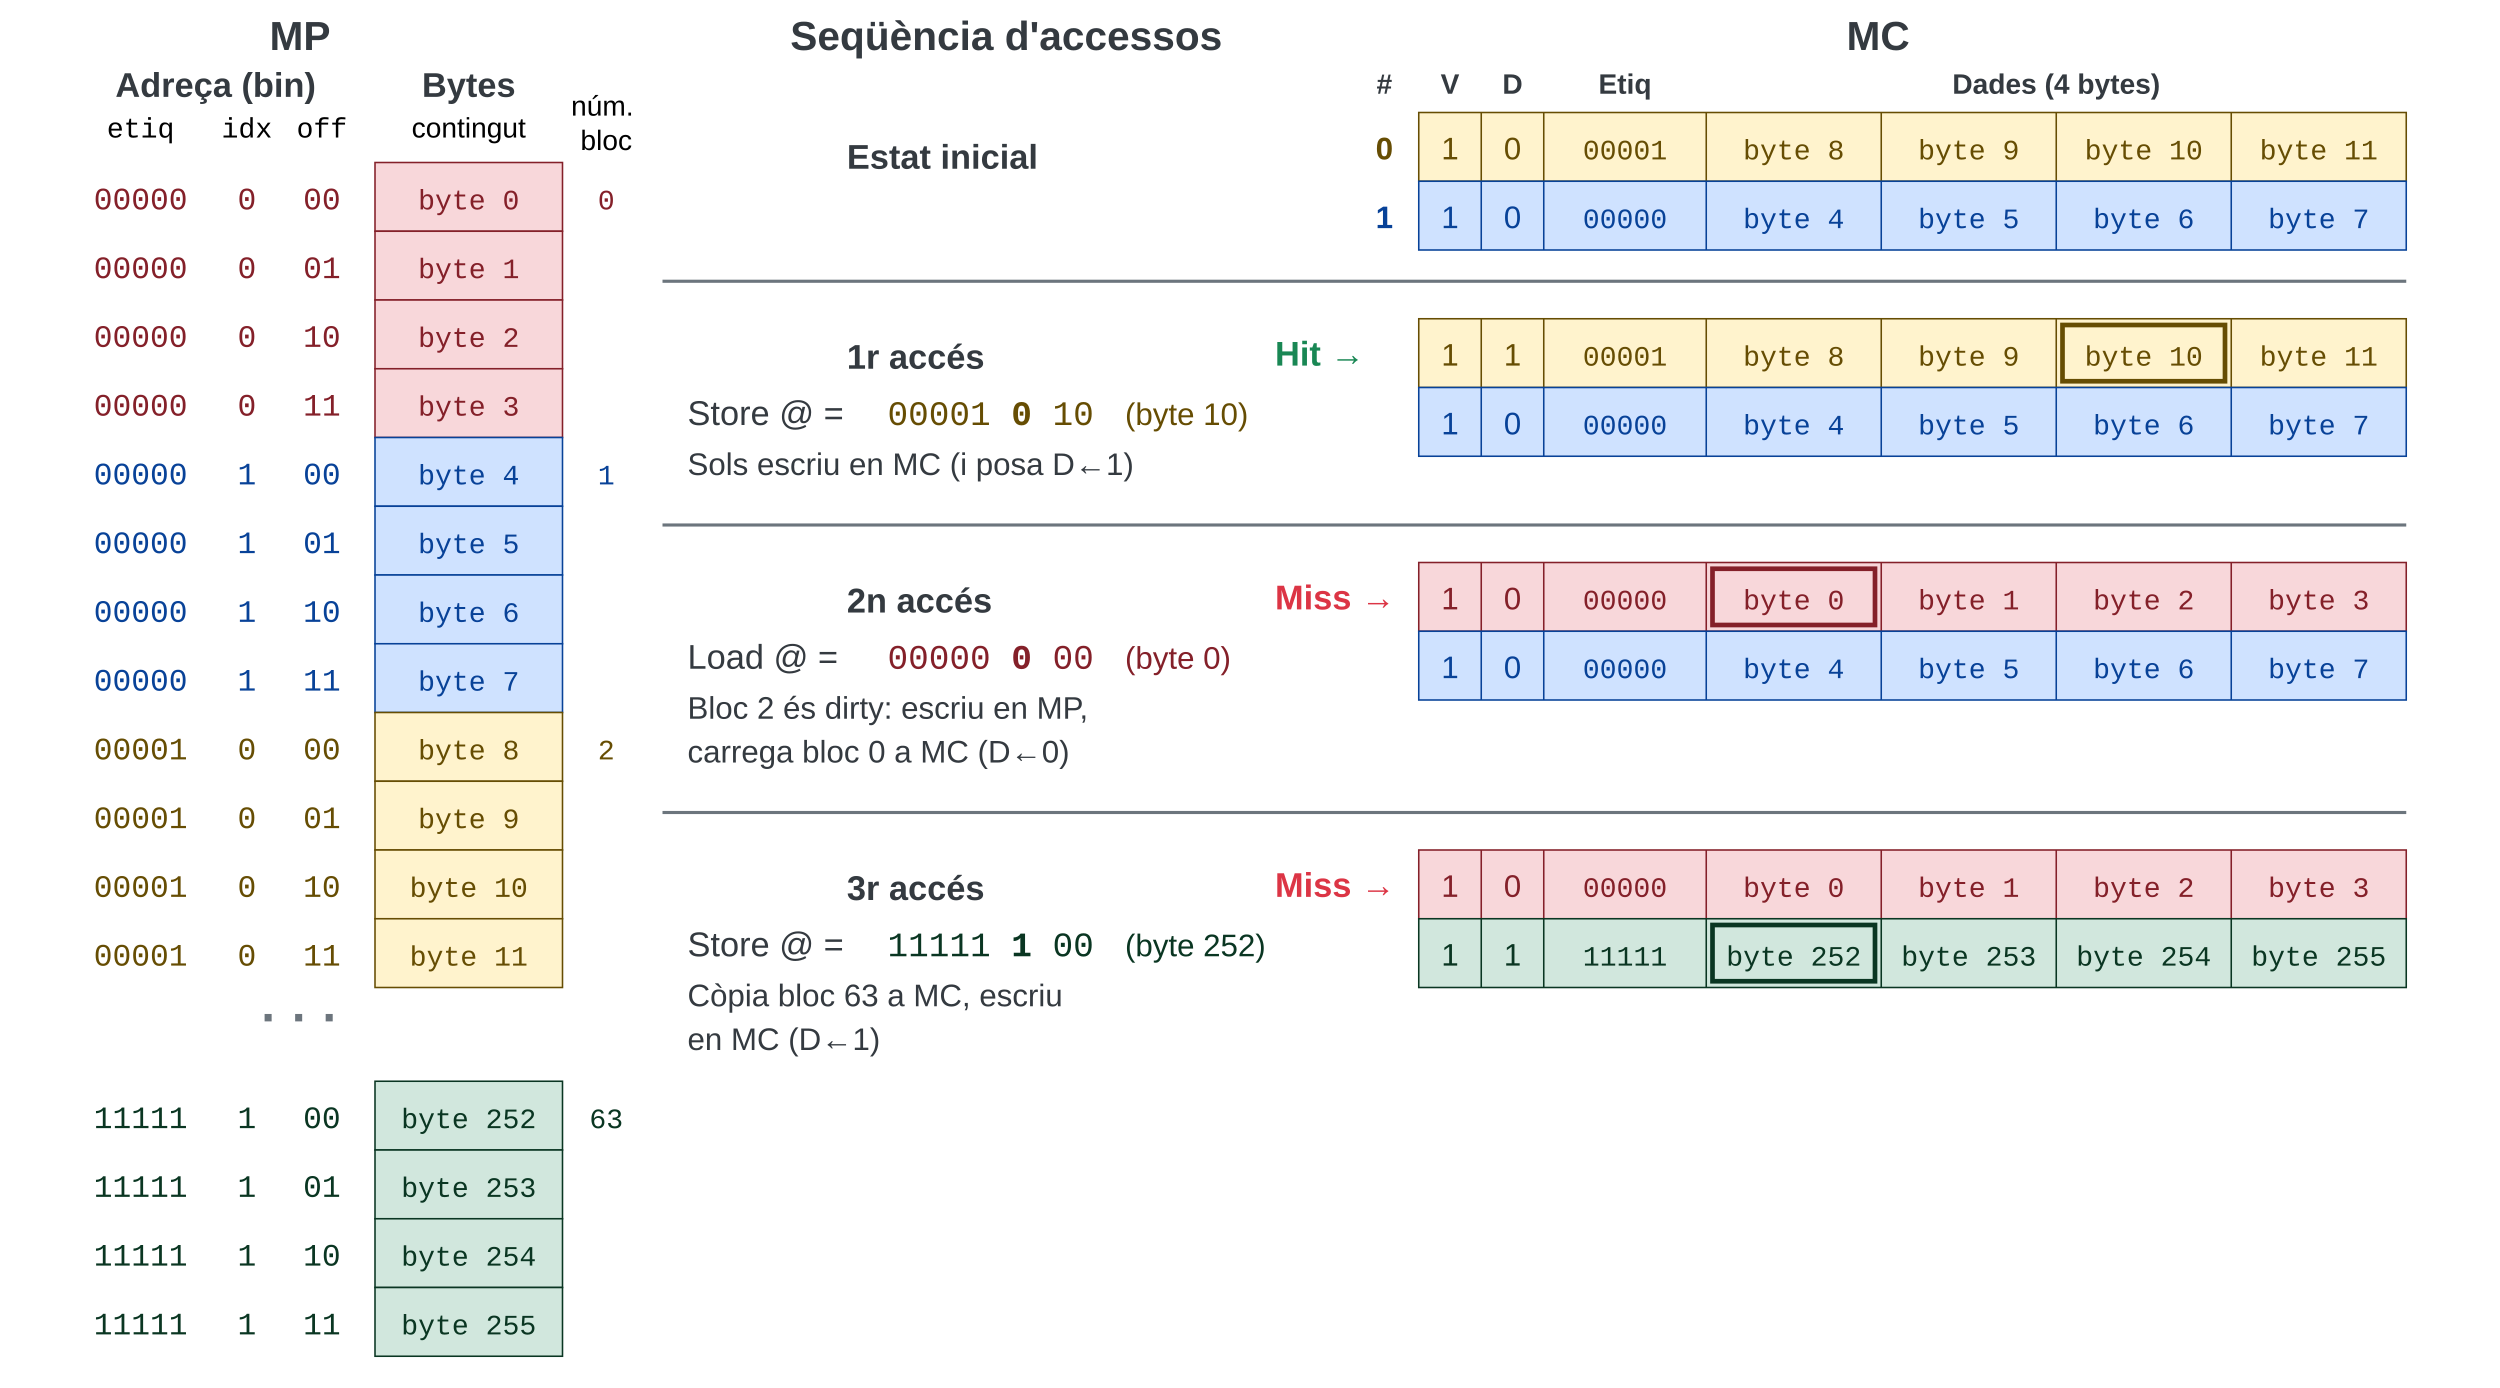
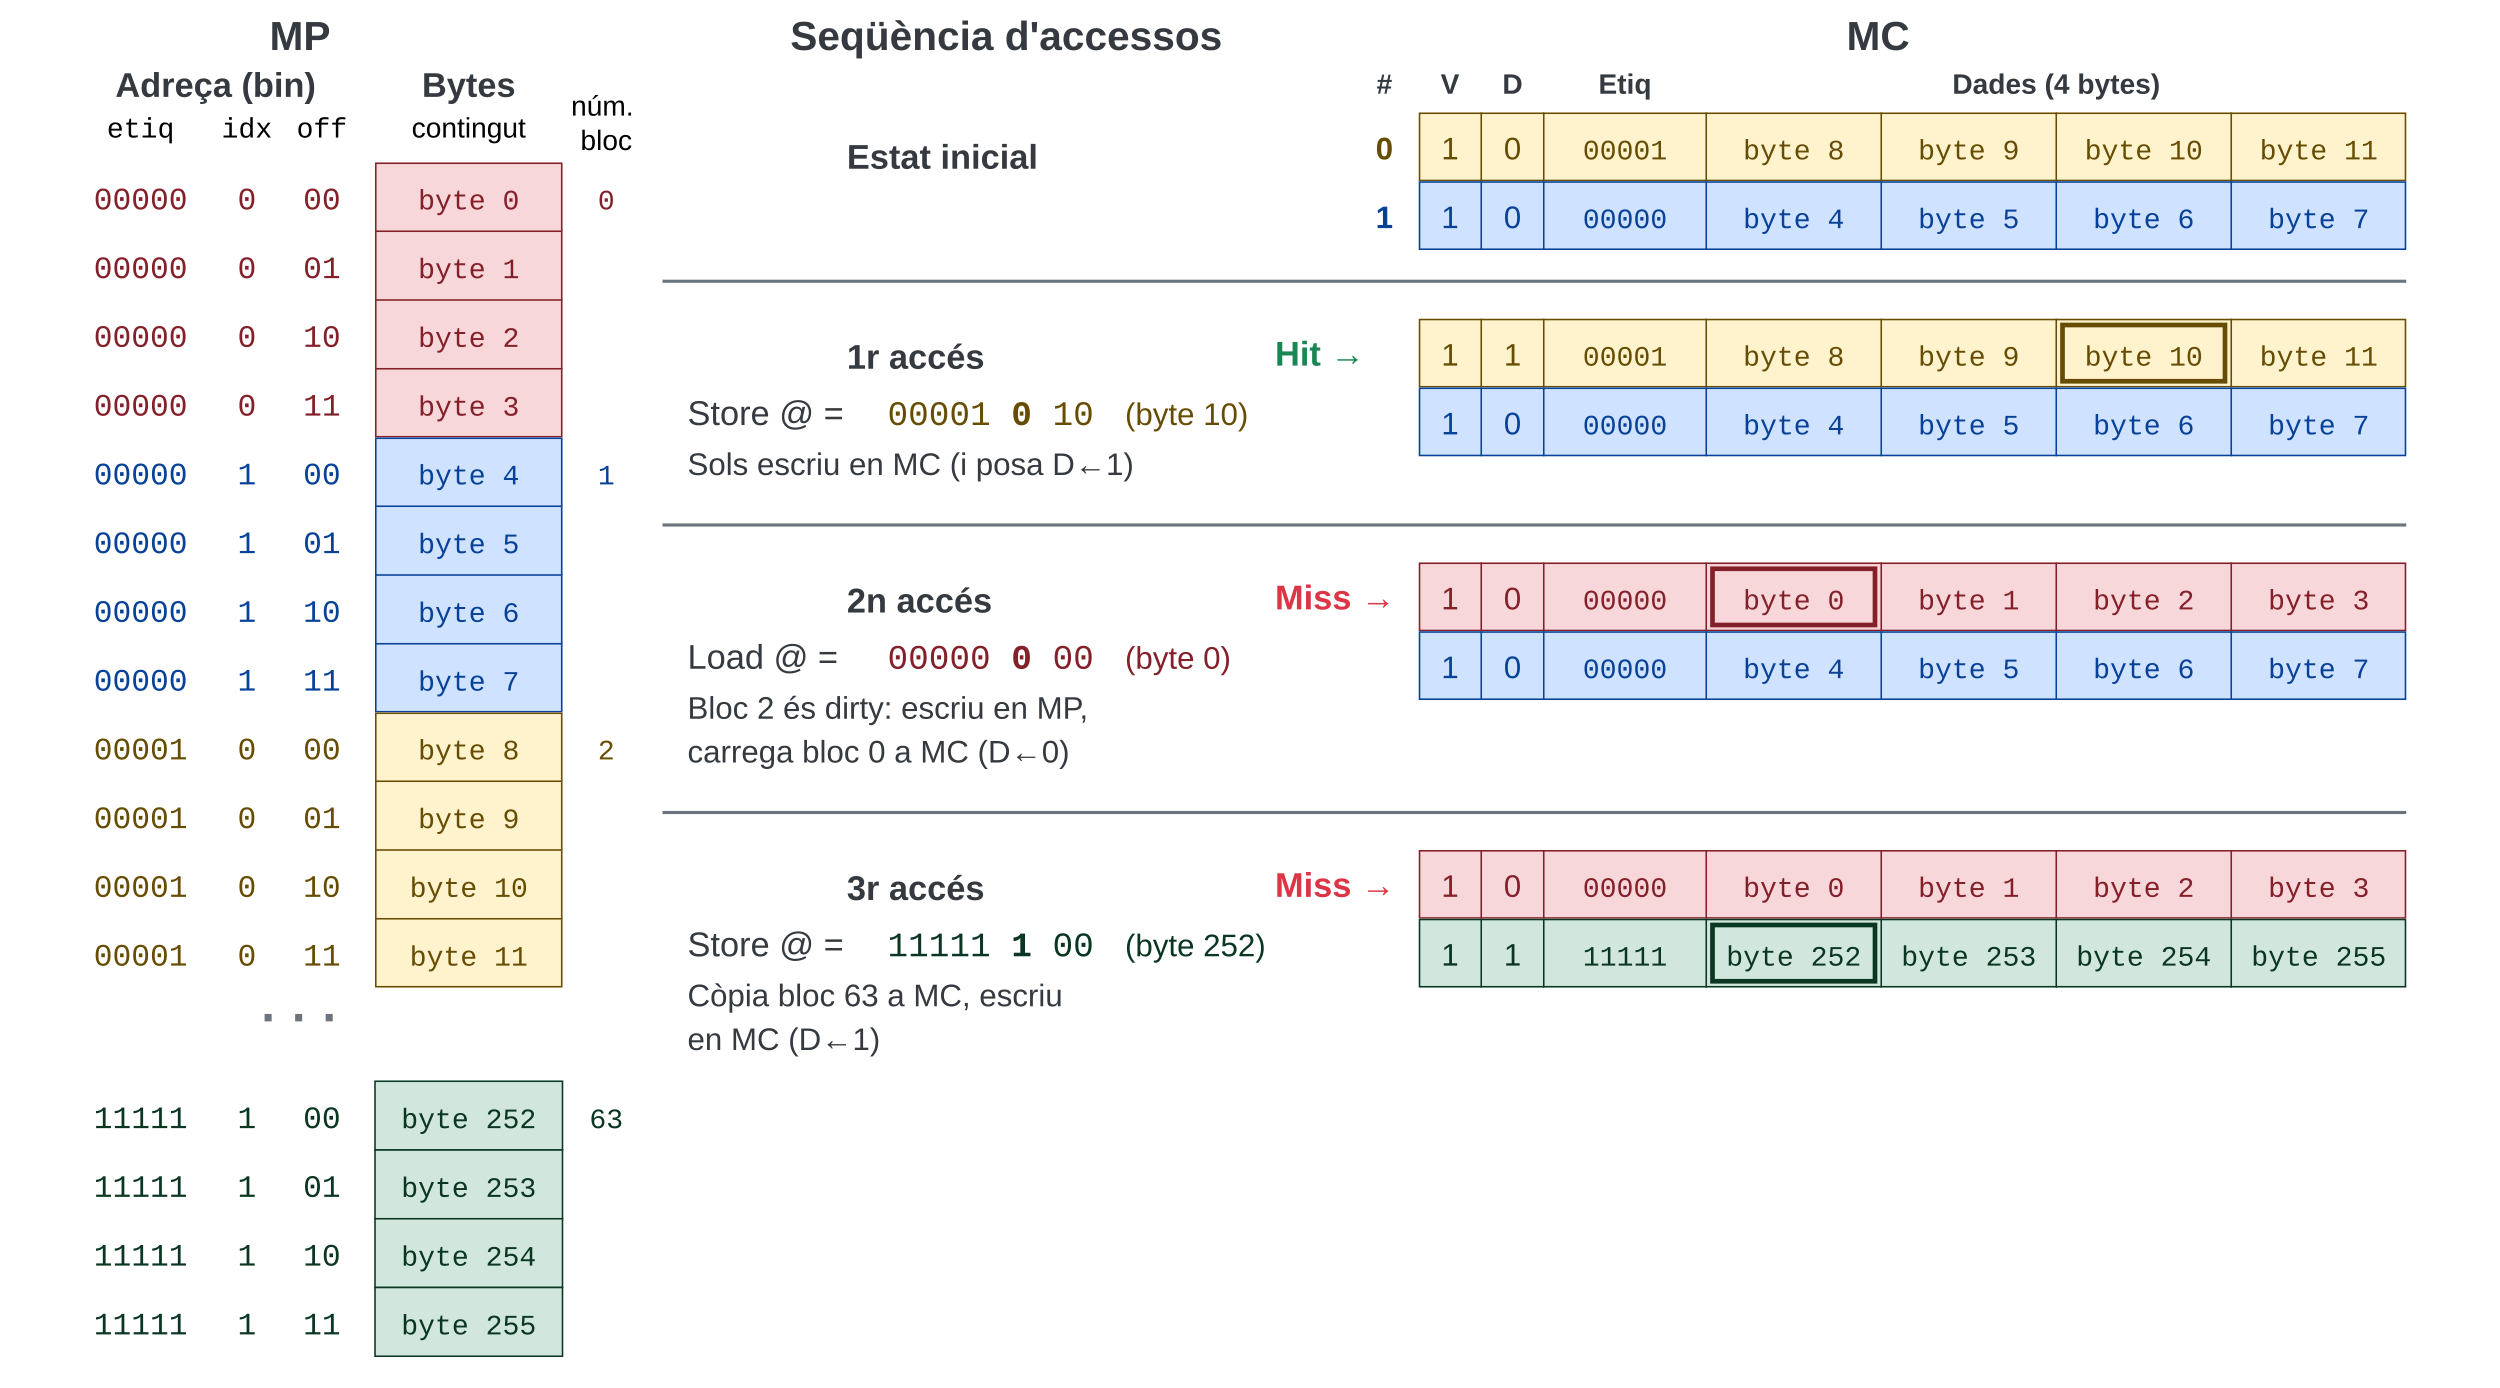
<svg xmlns="http://www.w3.org/2000/svg" viewBox="0 0 800 444" width="800" height="444" font-family="'Liberation Sans', Arial, Helvetica, sans-serif" version="1.1" id="svg198">
  <defs id="defs198" />
  <text x="96" y="16" text-anchor="middle" font-weight="bold" fill="#343a40" font-size="13px" font-family="'Liberation Sans', Arial, Helvetica, sans-serif" id="text1">MP</text>
  <text x="322" y="16" text-anchor="middle" font-weight="bold" fill="#343a40" font-size="13px" font-family="'Liberation Sans', Arial, Helvetica, sans-serif" id="text2">Seqüència d'accessos</text>
  <text x="601" y="16" text-anchor="middle" font-weight="bold" fill="#343a40" font-size="13px" font-family="'Liberation Sans', Arial, Helvetica, sans-serif" id="text3">MC</text>
  <text x="69" y="31" text-anchor="middle" font-weight="bold" font-size="11px" fill="#343a40" font-family="'Liberation Sans', Arial, Helvetica, sans-serif" id="text4">Adreça (bin)</text>
  <text x="150" y="31" text-anchor="middle" font-weight="bold" font-size="11px" fill="#343a40" font-family="'Liberation Sans', Arial, Helvetica, sans-serif" id="text5">Bytes</text>
  <text x="45" y="44" text-anchor="middle" font-size="9px" fill="#000000" font-family="'Liberation Mono', 'Courier New', Courier, monospace" id="text6">etiq</text>
  <text x="79" y="44" text-anchor="middle" font-size="9px" fill="#000000" font-family="'Liberation Mono', 'Courier New', Courier, monospace" id="text7">idx</text>
  <text x="103" y="44" text-anchor="middle" font-size="9px" fill="#000000" font-family="'Liberation Mono', 'Courier New', Courier, monospace" id="text8">off</text>
  <text x="150" y="44" text-anchor="middle" font-size="9px" fill="#000000" font-family="'Liberation Sans', Arial, Helvetica, sans-serif" id="text9">contingut</text>
  <text x="194" y="37" text-anchor="middle" font-size="9px" fill="#000000" font-family="'Liberation Sans', Arial, Helvetica, sans-serif" id="text10">
    <tspan x="194" dy="0" id="tspan9">núm.</tspan>
    <tspan x="194" dy="11" id="tspan10">bloc</tspan>
  </text>
  <text x="443" y="30" text-anchor="middle" font-weight="bold" font-size="9px" fill="#343a40" font-family="'Liberation Sans', Arial, Helvetica, sans-serif" id="text11">#</text>
  <text x="464" y="30" text-anchor="middle" font-weight="bold" font-size="9px" fill="#343a40" font-family="'Liberation Sans', Arial, Helvetica, sans-serif" id="text12">V</text>
  <text x="484" y="30" text-anchor="middle" font-weight="bold" font-size="9px" fill="#343a40" font-family="'Liberation Sans', Arial, Helvetica, sans-serif" id="text13">D</text>
  <text x="520" y="30" text-anchor="middle" font-weight="bold" font-size="9px" fill="#343a40" font-family="'Liberation Sans', Arial, Helvetica, sans-serif" id="text14">Etiq</text>
  <text x="658" y="30" text-anchor="middle" font-weight="bold" font-size="9px" fill="#343a40" font-family="'Liberation Sans', Arial, Helvetica, sans-serif" id="text15">Dades (4 bytes)</text>
-   <rect x="120" y="52" width="60" height="22" fill="#f8d7da" stroke="#842029" stroke-width="0.5" id="rect15" />
+   <rect x="120" y="52" width="60" height="22" fill="#f8d7da" id="rect15" />
+   <path d="M120,52.25H180 M120.25,52V74 M179.75,52V74" fill="none" stroke="#842029" stroke-width="0.5" />
  <text x="45" y="67" text-anchor="middle" fill="#842029" font-size="10px" font-family="'Liberation Mono', 'Courier New', Courier, monospace" id="text16">00000</text>
  <text x="79" y="67" text-anchor="middle" fill="#842029" font-size="10px" font-family="'Liberation Mono', 'Courier New', Courier, monospace" id="text17">0</text>
  <text x="103" y="67" text-anchor="middle" fill="#842029" font-size="10px" font-family="'Liberation Mono', 'Courier New', Courier, monospace" id="text18">00</text>
  <text x="150" y="67" text-anchor="middle" fill="#842029" font-size="9px" font-family="'Liberation Mono', 'Courier New', Courier, monospace" id="text19">byte 0</text>
  <text x="194" y="67" text-anchor="middle" fill="#842029" font-size="9px" font-family="'Liberation Mono', 'Courier New', Courier, monospace" id="text20">0</text>
-   <rect x="120" y="74" width="60" height="22" fill="#f8d7da" stroke="#842029" stroke-width="0.5" id="rect20" />
+   <rect x="120" y="74" width="60" height="22" fill="#f8d7da" id="rect20" />
+   <path d="M120,74H180 M120.25,74V96 M179.75,74V96" fill="none" stroke="#842029" stroke-width="0.5" />
  <text x="45" y="89" text-anchor="middle" fill="#842029" font-size="10px" font-family="'Liberation Mono', 'Courier New', Courier, monospace" id="text21">00000</text>
  <text x="79" y="89" text-anchor="middle" fill="#842029" font-size="10px" font-family="'Liberation Mono', 'Courier New', Courier, monospace" id="text22">0</text>
  <text x="103" y="89" text-anchor="middle" fill="#842029" font-size="10px" font-family="'Liberation Mono', 'Courier New', Courier, monospace" id="text23">01</text>
  <text x="150" y="89" text-anchor="middle" fill="#842029" font-size="9px" font-family="'Liberation Mono', 'Courier New', Courier, monospace" id="text24">byte 1</text>
-   <rect x="120" y="96" width="60" height="22" fill="#f8d7da" stroke="#842029" stroke-width="0.5" id="rect24" />
+   <rect x="120" y="96" width="60" height="22" fill="#f8d7da" id="rect24" />
+   <path d="M120,96H180 M120.25,96V118 M179.75,96V118" fill="none" stroke="#842029" stroke-width="0.5" />
  <text x="45" y="111" text-anchor="middle" fill="#842029" font-size="10px" font-family="'Liberation Mono', 'Courier New', Courier, monospace" id="text25">00000</text>
  <text x="79" y="111" text-anchor="middle" fill="#842029" font-size="10px" font-family="'Liberation Mono', 'Courier New', Courier, monospace" id="text26">0</text>
  <text x="103" y="111" text-anchor="middle" fill="#842029" font-size="10px" font-family="'Liberation Mono', 'Courier New', Courier, monospace" id="text27">10</text>
  <text x="150" y="111" text-anchor="middle" fill="#842029" font-size="9px" font-family="'Liberation Mono', 'Courier New', Courier, monospace" id="text28">byte 2</text>
-   <rect x="120" y="118" width="60" height="22" fill="#f8d7da" stroke="#842029" stroke-width="0.5" id="rect28" />
+   <rect x="120" y="118" width="60" height="22" fill="#f8d7da" id="rect28" />
+   <path d="M120,118H180 M120,139.75H180 M120.25,118V140 M179.75,118V140" fill="none" stroke="#842029" stroke-width="0.5" />
  <text x="45" y="133" text-anchor="middle" fill="#842029" font-size="10px" font-family="'Liberation Mono', 'Courier New', Courier, monospace" id="text29">00000</text>
  <text x="79" y="133" text-anchor="middle" fill="#842029" font-size="10px" font-family="'Liberation Mono', 'Courier New', Courier, monospace" id="text30">0</text>
  <text x="103" y="133" text-anchor="middle" fill="#842029" font-size="10px" font-family="'Liberation Mono', 'Courier New', Courier, monospace" id="text31">11</text>
  <text x="150" y="133" text-anchor="middle" fill="#842029" font-size="9px" font-family="'Liberation Mono', 'Courier New', Courier, monospace" id="text32">byte 3</text>
-   <rect x="120" y="140" width="60" height="22" fill="#cfe2ff" stroke="#084298" stroke-width="0.5" id="rect32" />
+   <rect x="120" y="140" width="60" height="22" fill="#cfe2ff" id="rect32" />
+   <path d="M120,140.25H180 M120.25,140V162 M179.75,140V162" fill="none" stroke="#084298" stroke-width="0.5" />
  <text x="45" y="155" text-anchor="middle" fill="#084298" font-size="10px" font-family="'Liberation Mono', 'Courier New', Courier, monospace" id="text33">00000</text>
  <text x="79" y="155" text-anchor="middle" fill="#084298" font-size="10px" font-family="'Liberation Mono', 'Courier New', Courier, monospace" id="text34">1</text>
  <text x="103" y="155" text-anchor="middle" fill="#084298" font-size="10px" font-family="'Liberation Mono', 'Courier New', Courier, monospace" id="text35">00</text>
  <text x="150" y="155" text-anchor="middle" fill="#084298" font-size="9px" font-family="'Liberation Mono', 'Courier New', Courier, monospace" id="text36">byte 4</text>
  <text x="194" y="155" text-anchor="middle" fill="#084298" font-size="9px" font-family="'Liberation Mono', 'Courier New', Courier, monospace" id="text37">1</text>
-   <rect x="120" y="162" width="60" height="22" fill="#cfe2ff" stroke="#084298" stroke-width="0.5" id="rect37" />
+   <rect x="120" y="162" width="60" height="22" fill="#cfe2ff" id="rect37" />
+   <path d="M120,162H180 M120.25,162V184 M179.75,162V184" fill="none" stroke="#084298" stroke-width="0.5" />
  <text x="45" y="177" text-anchor="middle" fill="#084298" font-size="10px" font-family="'Liberation Mono', 'Courier New', Courier, monospace" id="text38">00000</text>
  <text x="79" y="177" text-anchor="middle" fill="#084298" font-size="10px" font-family="'Liberation Mono', 'Courier New', Courier, monospace" id="text39">1</text>
  <text x="103" y="177" text-anchor="middle" fill="#084298" font-size="10px" font-family="'Liberation Mono', 'Courier New', Courier, monospace" id="text40">01</text>
  <text x="150" y="177" text-anchor="middle" fill="#084298" font-size="9px" font-family="'Liberation Mono', 'Courier New', Courier, monospace" id="text41">byte 5</text>
-   <rect x="120" y="184" width="60" height="22" fill="#cfe2ff" stroke="#084298" stroke-width="0.5" id="rect41" />
+   <rect x="120" y="184" width="60" height="22" fill="#cfe2ff" id="rect41" />
+   <path d="M120,184H180 M120.25,184V206 M179.75,184V206" fill="none" stroke="#084298" stroke-width="0.5" />
  <text x="45" y="199" text-anchor="middle" fill="#084298" font-size="10px" font-family="'Liberation Mono', 'Courier New', Courier, monospace" id="text42">00000</text>
  <text x="79" y="199" text-anchor="middle" fill="#084298" font-size="10px" font-family="'Liberation Mono', 'Courier New', Courier, monospace" id="text43">1</text>
  <text x="103" y="199" text-anchor="middle" fill="#084298" font-size="10px" font-family="'Liberation Mono', 'Courier New', Courier, monospace" id="text44">10</text>
  <text x="150" y="199" text-anchor="middle" fill="#084298" font-size="9px" font-family="'Liberation Mono', 'Courier New', Courier, monospace" id="text45">byte 6</text>
-   <rect x="120" y="206" width="60" height="22" fill="#cfe2ff" stroke="#084298" stroke-width="0.5" id="rect45" />
+   <rect x="120" y="206" width="60" height="22" fill="#cfe2ff" id="rect45" />
+   <path d="M120,206H180 M120,227.75H180 M120.25,206V228 M179.75,206V228" fill="none" stroke="#084298" stroke-width="0.5" />
  <text x="45" y="221" text-anchor="middle" fill="#084298" font-size="10px" font-family="'Liberation Mono', 'Courier New', Courier, monospace" id="text46">00000</text>
  <text x="79" y="221" text-anchor="middle" fill="#084298" font-size="10px" font-family="'Liberation Mono', 'Courier New', Courier, monospace" id="text47">1</text>
  <text x="103" y="221" text-anchor="middle" fill="#084298" font-size="10px" font-family="'Liberation Mono', 'Courier New', Courier, monospace" id="text48">11</text>
  <text x="150" y="221" text-anchor="middle" fill="#084298" font-size="9px" font-family="'Liberation Mono', 'Courier New', Courier, monospace" id="text49">byte 7</text>
-   <rect x="120" y="228" width="60" height="22" fill="#fff3cd" stroke="#664d03" stroke-width="0.5" id="rect49" />
+   <rect x="120" y="228" width="60" height="22" fill="#fff3cd" id="rect49" />
+   <path d="M120,228.25H180 M120.25,228V250 M179.75,228V250" fill="none" stroke="#664d03" stroke-width="0.5" />
  <text x="45" y="243" text-anchor="middle" fill="#664d03" font-size="10px" font-family="'Liberation Mono', 'Courier New', Courier, monospace" id="text50">00001</text>
  <text x="79" y="243" text-anchor="middle" fill="#664d03" font-size="10px" font-family="'Liberation Mono', 'Courier New', Courier, monospace" id="text51">0</text>
  <text x="103" y="243" text-anchor="middle" fill="#664d03" font-size="10px" font-family="'Liberation Mono', 'Courier New', Courier, monospace" id="text52">00</text>
  <text x="150" y="243" text-anchor="middle" fill="#664d03" font-size="9px" font-family="'Liberation Mono', 'Courier New', Courier, monospace" id="text53">byte 8</text>
  <text x="194" y="243" text-anchor="middle" fill="#664d03" font-size="9px" font-family="'Liberation Mono', 'Courier New', Courier, monospace" id="text54">2</text>
-   <rect x="120" y="250" width="60" height="22" fill="#fff3cd" stroke="#664d03" stroke-width="0.5" id="rect54" />
+   <rect x="120" y="250" width="60" height="22" fill="#fff3cd" id="rect54" />
+   <path d="M120,250H180 M120.25,250V272 M179.75,250V272" fill="none" stroke="#664d03" stroke-width="0.5" />
  <text x="45" y="265" text-anchor="middle" fill="#664d03" font-size="10px" font-family="'Liberation Mono', 'Courier New', Courier, monospace" id="text55">00001</text>
  <text x="79" y="265" text-anchor="middle" fill="#664d03" font-size="10px" font-family="'Liberation Mono', 'Courier New', Courier, monospace" id="text56">0</text>
  <text x="103" y="265" text-anchor="middle" fill="#664d03" font-size="10px" font-family="'Liberation Mono', 'Courier New', Courier, monospace" id="text57">01</text>
  <text x="150" y="265" text-anchor="middle" fill="#664d03" font-size="9px" font-family="'Liberation Mono', 'Courier New', Courier, monospace" id="text58">byte 9</text>
-   <rect x="120" y="272" width="60" height="22" fill="#fff3cd" stroke="#664d03" stroke-width="0.5" id="rect58" />
+   <rect x="120" y="272" width="60" height="22" fill="#fff3cd" id="rect58" />
+   <path d="M120,272H180 M120.25,272V294 M179.75,272V294" fill="none" stroke="#664d03" stroke-width="0.5" />
  <text x="45" y="287" text-anchor="middle" fill="#664d03" font-size="10px" font-family="'Liberation Mono', 'Courier New', Courier, monospace" id="text59">00001</text>
  <text x="79" y="287" text-anchor="middle" fill="#664d03" font-size="10px" font-family="'Liberation Mono', 'Courier New', Courier, monospace" id="text60">0</text>
  <text x="103" y="287" text-anchor="middle" fill="#664d03" font-size="10px" font-family="'Liberation Mono', 'Courier New', Courier, monospace" id="text61">10</text>
  <text x="150" y="287" text-anchor="middle" fill="#664d03" font-size="9px" font-family="'Liberation Mono', 'Courier New', Courier, monospace" id="text62">byte 10</text>
-   <rect x="120" y="294" width="60" height="22" fill="#fff3cd" stroke="#664d03" stroke-width="0.5" id="rect62" />
+   <rect x="120" y="294" width="60" height="22" fill="#fff3cd" id="rect62" />
+   <path d="M120,294H180 M120,315.75H180 M120.25,294V316 M179.75,294V316" fill="none" stroke="#664d03" stroke-width="0.5" />
  <text x="45" y="309" text-anchor="middle" fill="#664d03" font-size="10px" font-family="'Liberation Mono', 'Courier New', Courier, monospace" id="text63">00001</text>
  <text x="79" y="309" text-anchor="middle" fill="#664d03" font-size="10px" font-family="'Liberation Mono', 'Courier New', Courier, monospace" id="text64">0</text>
  <text x="103" y="309" text-anchor="middle" fill="#664d03" font-size="10px" font-family="'Liberation Mono', 'Courier New', Courier, monospace" id="text65">11</text>
  <text x="150" y="309" text-anchor="middle" fill="#664d03" font-size="9px" font-family="'Liberation Mono', 'Courier New', Courier, monospace" id="text66">byte 11</text>
  <text x="96" y="331" text-anchor="middle" fill="#6c757d" font-size="16px" font-weight="bold" font-family="'Liberation Sans', Arial, Helvetica, sans-serif" id="text67">· · ·</text>
  <rect x="120" y="346" width="60" height="22" fill="#d1e7dd" stroke="#0a3622" stroke-width="0.5" id="rect67" />
  <text x="45" y="361" text-anchor="middle" fill="#0a3622" font-size="10px" font-family="'Liberation Mono', 'Courier New', Courier, monospace" id="text68">11111</text>
  <text x="79" y="361" text-anchor="middle" fill="#0a3622" font-size="10px" font-family="'Liberation Mono', 'Courier New', Courier, monospace" id="text69">1</text>
  <text x="103" y="361" text-anchor="middle" fill="#0a3622" font-size="10px" font-family="'Liberation Mono', 'Courier New', Courier, monospace" id="text70">00</text>
  <text x="150" y="361" text-anchor="middle" fill="#0a3622" font-size="9px" font-family="'Liberation Mono', 'Courier New', Courier, monospace" id="text71">byte 252</text>
  <text x="194" y="361" text-anchor="middle" fill="#0a3622" font-size="9px" font-family="'Liberation Mono', 'Courier New', Courier, monospace" id="text72">63</text>
  <rect x="120" y="368" width="60" height="22" fill="#d1e7dd" stroke="#0a3622" stroke-width="0.5" id="rect72" />
  <text x="45" y="383" text-anchor="middle" fill="#0a3622" font-size="10px" font-family="'Liberation Mono', 'Courier New', Courier, monospace" id="text73">11111</text>
  <text x="79" y="383" text-anchor="middle" fill="#0a3622" font-size="10px" font-family="'Liberation Mono', 'Courier New', Courier, monospace" id="text74">1</text>
  <text x="103" y="383" text-anchor="middle" fill="#0a3622" font-size="10px" font-family="'Liberation Mono', 'Courier New', Courier, monospace" id="text75">01</text>
  <text x="150" y="383" text-anchor="middle" fill="#0a3622" font-size="9px" font-family="'Liberation Mono', 'Courier New', Courier, monospace" id="text76">byte 253</text>
  <rect x="120" y="390" width="60" height="22" fill="#d1e7dd" stroke="#0a3622" stroke-width="0.5" id="rect76" />
  <text x="45" y="405" text-anchor="middle" fill="#0a3622" font-size="10px" font-family="'Liberation Mono', 'Courier New', Courier, monospace" id="text77">11111</text>
  <text x="79" y="405" text-anchor="middle" fill="#0a3622" font-size="10px" font-family="'Liberation Mono', 'Courier New', Courier, monospace" id="text78">1</text>
  <text x="103" y="405" text-anchor="middle" fill="#0a3622" font-size="10px" font-family="'Liberation Mono', 'Courier New', Courier, monospace" id="text79">10</text>
  <text x="150" y="405" text-anchor="middle" fill="#0a3622" font-size="9px" font-family="'Liberation Mono', 'Courier New', Courier, monospace" id="text80">byte 254</text>
  <rect x="120" y="412" width="60" height="22" fill="#d1e7dd" stroke="#0a3622" stroke-width="0.5" id="rect80" />
  <text x="45" y="427" text-anchor="middle" fill="#0a3622" font-size="10px" font-family="'Liberation Mono', 'Courier New', Courier, monospace" id="text81">11111</text>
  <text x="79" y="427" text-anchor="middle" fill="#0a3622" font-size="10px" font-family="'Liberation Mono', 'Courier New', Courier, monospace" id="text82">1</text>
  <text x="103" y="427" text-anchor="middle" fill="#0a3622" font-size="10px" font-family="'Liberation Mono', 'Courier New', Courier, monospace" id="text83">11</text>
  <text x="150" y="427" text-anchor="middle" fill="#0a3622" font-size="9px" font-family="'Liberation Mono', 'Courier New', Courier, monospace" id="text84">byte 255</text>
-   <rect x="454" y="36" width="316" height="22" fill="#fff3cd" stroke="#664d03" stroke-width="0.5" id="rect84" />
+   <rect x="454" y="36" width="316" height="22" fill="#fff3cd" id="rect84" />
+   <rect x="454.25" y="36.25" width="315.5" height="21.5" fill="none" stroke="#664d03" stroke-width="0.5" />
  <line x1="474" y1="36" x2="474" y2="58" stroke="#664d03" stroke-width="0.5" id="line84" />
  <line x1="494" y1="36" x2="494" y2="58" stroke="#664d03" stroke-width="0.5" id="line85" />
  <line x1="546" y1="36" x2="546" y2="58" stroke="#664d03" stroke-width="0.5" id="line86" />
  <line x1="602" y1="36" x2="602" y2="58" stroke="#664d03" stroke-width="0.5" id="line87" />
  <line x1="658" y1="36" x2="658" y2="58" stroke="#664d03" stroke-width="0.5" id="line88" />
  <line x1="714" y1="36" x2="714" y2="58" stroke="#664d03" stroke-width="0.5" id="line89" />
  <text x="443" y="51" text-anchor="middle" fill="#664d03" font-weight="bold" font-size="10px" font-family="'Liberation Sans', Arial, Helvetica, sans-serif" id="text89">0</text>
  <text x="464" y="51" text-anchor="middle" fill="#664d03" font-size="10px" font-family="'Liberation Sans', Arial, Helvetica, sans-serif" id="text90">1</text>
  <text x="484" y="51" text-anchor="middle" fill="#664d03" font-size="10px" font-family="'Liberation Sans', Arial, Helvetica, sans-serif" id="text91">0</text>
  <text x="520" y="51" text-anchor="middle" fill="#664d03" font-size="9px" font-family="'Liberation Mono', 'Courier New', Courier, monospace" id="text92">00001</text>
  <text x="574" y="51" text-anchor="middle" fill="#664d03" font-size="9px" font-family="'Liberation Mono', 'Courier New', Courier, monospace" id="text93">byte 8</text>
  <text x="630" y="51" text-anchor="middle" fill="#664d03" font-size="9px" font-family="'Liberation Mono', 'Courier New', Courier, monospace" id="text94">byte 9</text>
  <text x="686" y="51" text-anchor="middle" fill="#664d03" font-size="9px" font-family="'Liberation Mono', 'Courier New', Courier, monospace" id="text95">byte 10</text>
  <text x="742" y="51" text-anchor="middle" fill="#664d03" font-size="9px" font-family="'Liberation Mono', 'Courier New', Courier, monospace" id="text96">byte 11</text>
  <text x="271" y="54" font-weight="bold" font-size="11px" fill="#343a40" font-family="'Liberation Sans', Arial, Helvetica, sans-serif" id="text97">Estat inicial</text>
-   <rect x="454" y="58" width="316" height="22" fill="#cfe2ff" stroke="#084298" stroke-width="0.5" id="rect97" />
+   <rect x="454" y="58" width="316" height="22" fill="#cfe2ff" id="rect97" />
+   <rect x="454.25" y="58.25" width="315.5" height="21.5" fill="none" stroke="#084298" stroke-width="0.5" />
  <line x1="474" y1="58" x2="474" y2="80" stroke="#084298" stroke-width="0.5" id="line97" />
  <line x1="494" y1="58" x2="494" y2="80" stroke="#084298" stroke-width="0.5" id="line98" />
  <line x1="546" y1="58" x2="546" y2="80" stroke="#084298" stroke-width="0.5" id="line99" />
  <line x1="602" y1="58" x2="602" y2="80" stroke="#084298" stroke-width="0.5" id="line100" />
  <line x1="658" y1="58" x2="658" y2="80" stroke="#084298" stroke-width="0.5" id="line101" />
  <line x1="714" y1="58" x2="714" y2="80" stroke="#084298" stroke-width="0.5" id="line102" />
  <text x="443" y="73" text-anchor="middle" fill="#084298" font-weight="bold" font-size="10px" font-family="'Liberation Sans', Arial, Helvetica, sans-serif" id="text102">1</text>
  <text x="464" y="73" text-anchor="middle" fill="#084298" font-size="10px" font-family="'Liberation Sans', Arial, Helvetica, sans-serif" id="text103">1</text>
  <text x="484" y="73" text-anchor="middle" fill="#084298" font-size="10px" font-family="'Liberation Sans', Arial, Helvetica, sans-serif" id="text104">0</text>
  <text x="520" y="73" text-anchor="middle" fill="#084298" font-size="9px" font-family="'Liberation Mono', 'Courier New', Courier, monospace" id="text105">00000</text>
  <text x="574" y="73" text-anchor="middle" fill="#084298" font-size="9px" font-family="'Liberation Mono', 'Courier New', Courier, monospace" id="text106">byte 4</text>
  <text x="630" y="73" text-anchor="middle" fill="#084298" font-size="9px" font-family="'Liberation Mono', 'Courier New', Courier, monospace" id="text107">byte 5</text>
  <text x="686" y="73" text-anchor="middle" fill="#084298" font-size="9px" font-family="'Liberation Mono', 'Courier New', Courier, monospace" id="text108">byte 6</text>
  <text x="742" y="73" text-anchor="middle" fill="#084298" font-size="9px" font-family="'Liberation Mono', 'Courier New', Courier, monospace" id="text109">byte 7</text>
  <line x1="212" y1="90" x2="770" y2="90" stroke="#6c757d" stroke-width="1" id="line109" />
-   <rect x="454" y="102" width="316" height="22" fill="#fff3cd" stroke="#664d03" stroke-width="0.5" id="rect109" />
+   <rect x="454" y="102" width="316" height="22" fill="#fff3cd" id="rect109" />
+   <rect x="454.25" y="102.25" width="315.5" height="21.5" fill="none" stroke="#664d03" stroke-width="0.5" />
  <line x1="474" y1="102" x2="474" y2="124" stroke="#664d03" stroke-width="0.5" id="line110" />
  <line x1="494" y1="102" x2="494" y2="124" stroke="#664d03" stroke-width="0.5" id="line111" />
  <line x1="546" y1="102" x2="546" y2="124" stroke="#664d03" stroke-width="0.5" id="line112" />
  <line x1="602" y1="102" x2="602" y2="124" stroke="#664d03" stroke-width="0.5" id="line113" />
  <line x1="658" y1="102" x2="658" y2="124" stroke="#664d03" stroke-width="0.5" id="line114" />
  <line x1="714" y1="102" x2="714" y2="124" stroke="#664d03" stroke-width="0.5" id="line115" />
  <text x="464" y="117" text-anchor="middle" fill="#664d03" font-size="10px" font-family="'Liberation Sans', Arial, Helvetica, sans-serif" id="text115">1</text>
  <text x="484" y="117" text-anchor="middle" fill="#664d03" font-size="10px" font-family="'Liberation Sans', Arial, Helvetica, sans-serif" id="text116">1</text>
  <text x="520" y="117" text-anchor="middle" fill="#664d03" font-size="9px" font-family="'Liberation Mono', 'Courier New', Courier, monospace" id="text117">00001</text>
  <text x="574" y="117" text-anchor="middle" fill="#664d03" font-size="9px" font-family="'Liberation Mono', 'Courier New', Courier, monospace" id="text118">byte 8</text>
  <text x="630" y="117" text-anchor="middle" fill="#664d03" font-size="9px" font-family="'Liberation Mono', 'Courier New', Courier, monospace" id="text119">byte 9</text>
  <text x="686" y="117" text-anchor="middle" fill="#664d03" font-size="9px" font-family="'Liberation Mono', 'Courier New', Courier, monospace" id="text120">byte 10</text>
  <text x="742" y="117" text-anchor="middle" fill="#664d03" font-size="9px" font-family="'Liberation Mono', 'Courier New', Courier, monospace" id="text121">byte 11</text>
-   <rect x="454" y="124" width="316" height="22" fill="#cfe2ff" stroke="#084298" stroke-width="0.5" id="rect121" />
+   <rect x="454" y="124" width="316" height="22" fill="#cfe2ff" id="rect121" />
+   <rect x="454.25" y="124.25" width="315.5" height="21.5" fill="none" stroke="#084298" stroke-width="0.5" />
  <line x1="474" y1="124" x2="474" y2="146" stroke="#084298" stroke-width="0.5" id="line121" />
  <line x1="494" y1="124" x2="494" y2="146" stroke="#084298" stroke-width="0.5" id="line122" />
  <line x1="546" y1="124" x2="546" y2="146" stroke="#084298" stroke-width="0.5" id="line123" />
  <line x1="602" y1="124" x2="602" y2="146" stroke="#084298" stroke-width="0.5" id="line124" />
  <line x1="658" y1="124" x2="658" y2="146" stroke="#084298" stroke-width="0.5" id="line125" />
  <line x1="714" y1="124" x2="714" y2="146" stroke="#084298" stroke-width="0.5" id="line126" />
  <text x="464" y="139" text-anchor="middle" fill="#084298" font-size="10px" font-family="'Liberation Sans', Arial, Helvetica, sans-serif" id="text126">1</text>
  <text x="484" y="139" text-anchor="middle" fill="#084298" font-size="10px" font-family="'Liberation Sans', Arial, Helvetica, sans-serif" id="text127">0</text>
  <text x="520" y="139" text-anchor="middle" fill="#084298" font-size="9px" font-family="'Liberation Mono', 'Courier New', Courier, monospace" id="text128">00000</text>
  <text x="574" y="139" text-anchor="middle" fill="#084298" font-size="9px" font-family="'Liberation Mono', 'Courier New', Courier, monospace" id="text129">byte 4</text>
  <text x="630" y="139" text-anchor="middle" fill="#084298" font-size="9px" font-family="'Liberation Mono', 'Courier New', Courier, monospace" id="text130">byte 5</text>
  <text x="686" y="139" text-anchor="middle" fill="#084298" font-size="9px" font-family="'Liberation Mono', 'Courier New', Courier, monospace" id="text131">byte 6</text>
  <text x="742" y="139" text-anchor="middle" fill="#084298" font-size="9px" font-family="'Liberation Mono', 'Courier New', Courier, monospace" id="text132">byte 7</text>
  <text x="271" y="118" font-weight="bold" font-size="11px" fill="#343a40" font-family="'Liberation Sans', Arial, Helvetica, sans-serif" id="text133">1r accés</text>
  <text x="408" y="117" font-weight="bold" font-size="11px" fill="#198754" font-family="'Liberation Sans', Arial, Helvetica, sans-serif" id="text134">Hit →</text>
  <text x="220" y="136" font-size="11px" fill="#343a40" font-family="'Liberation Sans', Arial, Helvetica, sans-serif" id="text135">Store @ =</text>
  <text x="284" y="136" font-size="11px" fill="#664d03" font-family="'Liberation Mono', 'Courier New', Courier, monospace" id="text136">00001 <tspan font-weight="bold" id="tspan135">0</tspan> 10</text>
  <text x="360" y="136" font-size="10px" fill="#664d03" font-family="'Liberation Sans', Arial, Helvetica, sans-serif" id="text137">(byte 10)</text>
  <text x="220" y="152" font-size="10px" fill="#343a40" font-family="'Liberation Sans', Arial, Helvetica, sans-serif" id="text138">Sols escriu en MC (i posa D←1)</text>
  <rect x="660" y="104" width="52" height="18" fill="none" stroke="#664d03" stroke-width="1.5" id="rect138" />
  <line x1="212" y1="168" x2="770" y2="168" stroke="#6c757d" stroke-width="1" id="line138" />
-   <rect x="454" y="180" width="316" height="22" fill="#f8d7da" stroke="#842029" stroke-width="0.5" id="rect139" />
+   <rect x="454" y="180" width="316" height="22" fill="#f8d7da" id="rect139" />
+   <rect x="454.25" y="180.25" width="315.5" height="21.5" fill="none" stroke="#842029" stroke-width="0.5" />
  <line x1="474" y1="180" x2="474" y2="202" stroke="#842029" stroke-width="0.5" id="line139" />
  <line x1="494" y1="180" x2="494" y2="202" stroke="#842029" stroke-width="0.5" id="line140" />
  <line x1="546" y1="180" x2="546" y2="202" stroke="#842029" stroke-width="0.5" id="line141" />
  <line x1="602" y1="180" x2="602" y2="202" stroke="#842029" stroke-width="0.5" id="line142" />
  <line x1="658" y1="180" x2="658" y2="202" stroke="#842029" stroke-width="0.5" id="line143" />
  <line x1="714" y1="180" x2="714" y2="202" stroke="#842029" stroke-width="0.5" id="line144" />
  <text x="464" y="195" text-anchor="middle" fill="#842029" font-size="10px" font-family="'Liberation Sans', Arial, Helvetica, sans-serif" id="text144">1</text>
  <text x="484" y="195" text-anchor="middle" fill="#842029" font-size="10px" font-family="'Liberation Sans', Arial, Helvetica, sans-serif" id="text145">0</text>
  <text x="520" y="195" text-anchor="middle" fill="#842029" font-size="9px" font-family="'Liberation Mono', 'Courier New', Courier, monospace" id="text146">00000</text>
  <text x="574" y="195" text-anchor="middle" fill="#842029" font-size="9px" font-family="'Liberation Mono', 'Courier New', Courier, monospace" id="text147">byte 0</text>
  <text x="630" y="195" text-anchor="middle" fill="#842029" font-size="9px" font-family="'Liberation Mono', 'Courier New', Courier, monospace" id="text148">byte 1</text>
  <text x="686" y="195" text-anchor="middle" fill="#842029" font-size="9px" font-family="'Liberation Mono', 'Courier New', Courier, monospace" id="text149">byte 2</text>
  <text x="742" y="195" text-anchor="middle" fill="#842029" font-size="9px" font-family="'Liberation Mono', 'Courier New', Courier, monospace" id="text150">byte 3</text>
-   <rect x="454" y="202" width="316" height="22" fill="#cfe2ff" stroke="#084298" stroke-width="0.5" id="rect150" />
+   <rect x="454" y="202" width="316" height="22" fill="#cfe2ff" id="rect150" />
+   <rect x="454.25" y="202.25" width="315.5" height="21.5" fill="none" stroke="#084298" stroke-width="0.5" />
  <line x1="474" y1="202" x2="474" y2="224" stroke="#084298" stroke-width="0.5" id="line150" />
  <line x1="494" y1="202" x2="494" y2="224" stroke="#084298" stroke-width="0.5" id="line151" />
  <line x1="546" y1="202" x2="546" y2="224" stroke="#084298" stroke-width="0.5" id="line152" />
  <line x1="602" y1="202" x2="602" y2="224" stroke="#084298" stroke-width="0.5" id="line153" />
  <line x1="658" y1="202" x2="658" y2="224" stroke="#084298" stroke-width="0.5" id="line154" />
  <line x1="714" y1="202" x2="714" y2="224" stroke="#084298" stroke-width="0.5" id="line155" />
  <text x="464" y="217" text-anchor="middle" fill="#084298" font-size="10px" font-family="'Liberation Sans', Arial, Helvetica, sans-serif" id="text155">1</text>
  <text x="484" y="217" text-anchor="middle" fill="#084298" font-size="10px" font-family="'Liberation Sans', Arial, Helvetica, sans-serif" id="text156">0</text>
  <text x="520" y="217" text-anchor="middle" fill="#084298" font-size="9px" font-family="'Liberation Mono', 'Courier New', Courier, monospace" id="text157">00000</text>
  <text x="574" y="217" text-anchor="middle" fill="#084298" font-size="9px" font-family="'Liberation Mono', 'Courier New', Courier, monospace" id="text158">byte 4</text>
  <text x="630" y="217" text-anchor="middle" fill="#084298" font-size="9px" font-family="'Liberation Mono', 'Courier New', Courier, monospace" id="text159">byte 5</text>
  <text x="686" y="217" text-anchor="middle" fill="#084298" font-size="9px" font-family="'Liberation Mono', 'Courier New', Courier, monospace" id="text160">byte 6</text>
  <text x="742" y="217" text-anchor="middle" fill="#084298" font-size="9px" font-family="'Liberation Mono', 'Courier New', Courier, monospace" id="text161">byte 7</text>
  <text x="271" y="196" font-weight="bold" font-size="11px" fill="#343a40" font-family="'Liberation Sans', Arial, Helvetica, sans-serif" id="text162">2n accés</text>
  <text x="408" y="195" font-weight="bold" font-size="11px" fill="#dc3545" font-family="'Liberation Sans', Arial, Helvetica, sans-serif" id="text163">Miss →</text>
  <text x="220" y="214" font-size="11px" fill="#343a40" font-family="'Liberation Sans', Arial, Helvetica, sans-serif" id="text164">Load @ =</text>
  <text x="284" y="214" font-size="11px" fill="#842029" font-family="'Liberation Mono', 'Courier New', Courier, monospace" id="text165">00000 <tspan font-weight="bold" id="tspan164">0</tspan> 00</text>
  <text x="360" y="214" font-size="10px" fill="#842029" font-family="'Liberation Sans', Arial, Helvetica, sans-serif" id="text166">(byte 0)</text>
  <text x="220" y="230" font-size="10px" fill="#343a40" font-family="'Liberation Sans', Arial, Helvetica, sans-serif" id="text167">Bloc 2 és dirty: escriu en MP,</text>
  <text x="220" y="244" font-size="10px" fill="#343a40" font-family="'Liberation Sans', Arial, Helvetica, sans-serif" id="text168">carrega bloc 0 a MC (D←0)</text>
  <rect x="548" y="182" width="52" height="18" fill="none" stroke="#842029" stroke-width="1.5" id="rect168" />
  <line x1="212" y1="260" x2="770" y2="260" stroke="#6c757d" stroke-width="1" id="line168" />
-   <rect x="454" y="272" width="316" height="22" fill="#f8d7da" stroke="#842029" stroke-width="0.5" id="rect169" />
+   <rect x="454" y="272" width="316" height="22" fill="#f8d7da" id="rect169" />
+   <rect x="454.25" y="272.25" width="315.5" height="21.5" fill="none" stroke="#842029" stroke-width="0.5" />
  <line x1="474" y1="272" x2="474" y2="294" stroke="#842029" stroke-width="0.5" id="line169" />
  <line x1="494" y1="272" x2="494" y2="294" stroke="#842029" stroke-width="0.5" id="line170" />
  <line x1="546" y1="272" x2="546" y2="294" stroke="#842029" stroke-width="0.5" id="line171" />
  <line x1="602" y1="272" x2="602" y2="294" stroke="#842029" stroke-width="0.5" id="line172" />
  <line x1="658" y1="272" x2="658" y2="294" stroke="#842029" stroke-width="0.5" id="line173" />
  <line x1="714" y1="272" x2="714" y2="294" stroke="#842029" stroke-width="0.5" id="line174" />
  <text x="464" y="287" text-anchor="middle" fill="#842029" font-size="10px" font-family="'Liberation Sans', Arial, Helvetica, sans-serif" id="text174">1</text>
  <text x="484" y="287" text-anchor="middle" fill="#842029" font-size="10px" font-family="'Liberation Sans', Arial, Helvetica, sans-serif" id="text175">0</text>
  <text x="520" y="287" text-anchor="middle" fill="#842029" font-size="9px" font-family="'Liberation Mono', 'Courier New', Courier, monospace" id="text176">00000</text>
  <text x="574" y="287" text-anchor="middle" fill="#842029" font-size="9px" font-family="'Liberation Mono', 'Courier New', Courier, monospace" id="text177">byte 0</text>
  <text x="630" y="287" text-anchor="middle" fill="#842029" font-size="9px" font-family="'Liberation Mono', 'Courier New', Courier, monospace" id="text178">byte 1</text>
  <text x="686" y="287" text-anchor="middle" fill="#842029" font-size="9px" font-family="'Liberation Mono', 'Courier New', Courier, monospace" id="text179">byte 2</text>
  <text x="742" y="287" text-anchor="middle" fill="#842029" font-size="9px" font-family="'Liberation Mono', 'Courier New', Courier, monospace" id="text180">byte 3</text>
-   <rect x="454" y="294" width="316" height="22" fill="#d1e7dd" stroke="#0a3622" stroke-width="0.5" id="rect180" />
+   <rect x="454" y="294" width="316" height="22" fill="#d1e7dd" id="rect180" />
+   <rect x="454.25" y="294.25" width="315.5" height="21.5" fill="none" stroke="#0a3622" stroke-width="0.5" />
  <line x1="474" y1="294" x2="474" y2="316" stroke="#0a3622" stroke-width="0.5" id="line180" />
  <line x1="494" y1="294" x2="494" y2="316" stroke="#0a3622" stroke-width="0.5" id="line181" />
  <line x1="546" y1="294" x2="546" y2="316" stroke="#0a3622" stroke-width="0.5" id="line182" />
  <line x1="602" y1="294" x2="602" y2="316" stroke="#0a3622" stroke-width="0.5" id="line183" />
  <line x1="658" y1="294" x2="658" y2="316" stroke="#0a3622" stroke-width="0.5" id="line184" />
  <line x1="714" y1="294" x2="714" y2="316" stroke="#0a3622" stroke-width="0.5" id="line185" />
  <text x="464" y="309" text-anchor="middle" fill="#0a3622" font-size="10px" font-family="'Liberation Sans', Arial, Helvetica, sans-serif" id="text185">1</text>
  <text x="484" y="309" text-anchor="middle" fill="#0a3622" font-size="10px" font-family="'Liberation Sans', Arial, Helvetica, sans-serif" id="text186">1</text>
  <text x="520" y="309" text-anchor="middle" fill="#0a3622" font-size="9px" font-family="'Liberation Mono', 'Courier New', Courier, monospace" id="text187">11111</text>
  <text x="574" y="309" text-anchor="middle" fill="#0a3622" font-size="9px" font-family="'Liberation Mono', 'Courier New', Courier, monospace" id="text188">byte 252</text>
  <text x="630" y="309" text-anchor="middle" fill="#0a3622" font-size="9px" font-family="'Liberation Mono', 'Courier New', Courier, monospace" id="text189">byte 253</text>
  <text x="686" y="309" text-anchor="middle" fill="#0a3622" font-size="9px" font-family="'Liberation Mono', 'Courier New', Courier, monospace" id="text190">byte 254</text>
  <text x="742" y="309" text-anchor="middle" fill="#0a3622" font-size="9px" font-family="'Liberation Mono', 'Courier New', Courier, monospace" id="text191">byte 255</text>
  <text x="271" y="288" font-weight="bold" font-size="11px" fill="#343a40" font-family="'Liberation Sans', Arial, Helvetica, sans-serif" id="text192">3r accés</text>
  <text x="408" y="287" font-weight="bold" font-size="11px" fill="#dc3545" font-family="'Liberation Sans', Arial, Helvetica, sans-serif" id="text193">Miss →</text>
  <text x="220" y="306" font-size="11px" fill="#343a40" font-family="'Liberation Sans', Arial, Helvetica, sans-serif" id="text194">Store @ =</text>
  <text x="284" y="306" font-size="11px" fill="#0a3622" font-family="'Liberation Mono', 'Courier New', Courier, monospace" id="text195">11111 <tspan font-weight="bold" id="tspan194">1</tspan> 00</text>
  <text x="360" y="306" font-size="10px" fill="#0a3622" font-family="'Liberation Sans', Arial, Helvetica, sans-serif" id="text196">(byte 252)</text>
  <text x="220" y="322" font-size="10px" fill="#343a40" font-family="'Liberation Sans', Arial, Helvetica, sans-serif" id="text197">Còpia bloc 63 a MC, escriu</text>
  <text x="220" y="336" font-size="10px" fill="#343a40" font-family="'Liberation Sans', Arial, Helvetica, sans-serif" id="text198">en MC (D←1)</text>
  <rect x="548" y="296" width="52" height="18" fill="none" stroke="#0a3622" stroke-width="1.5" id="rect198" />
</svg>
